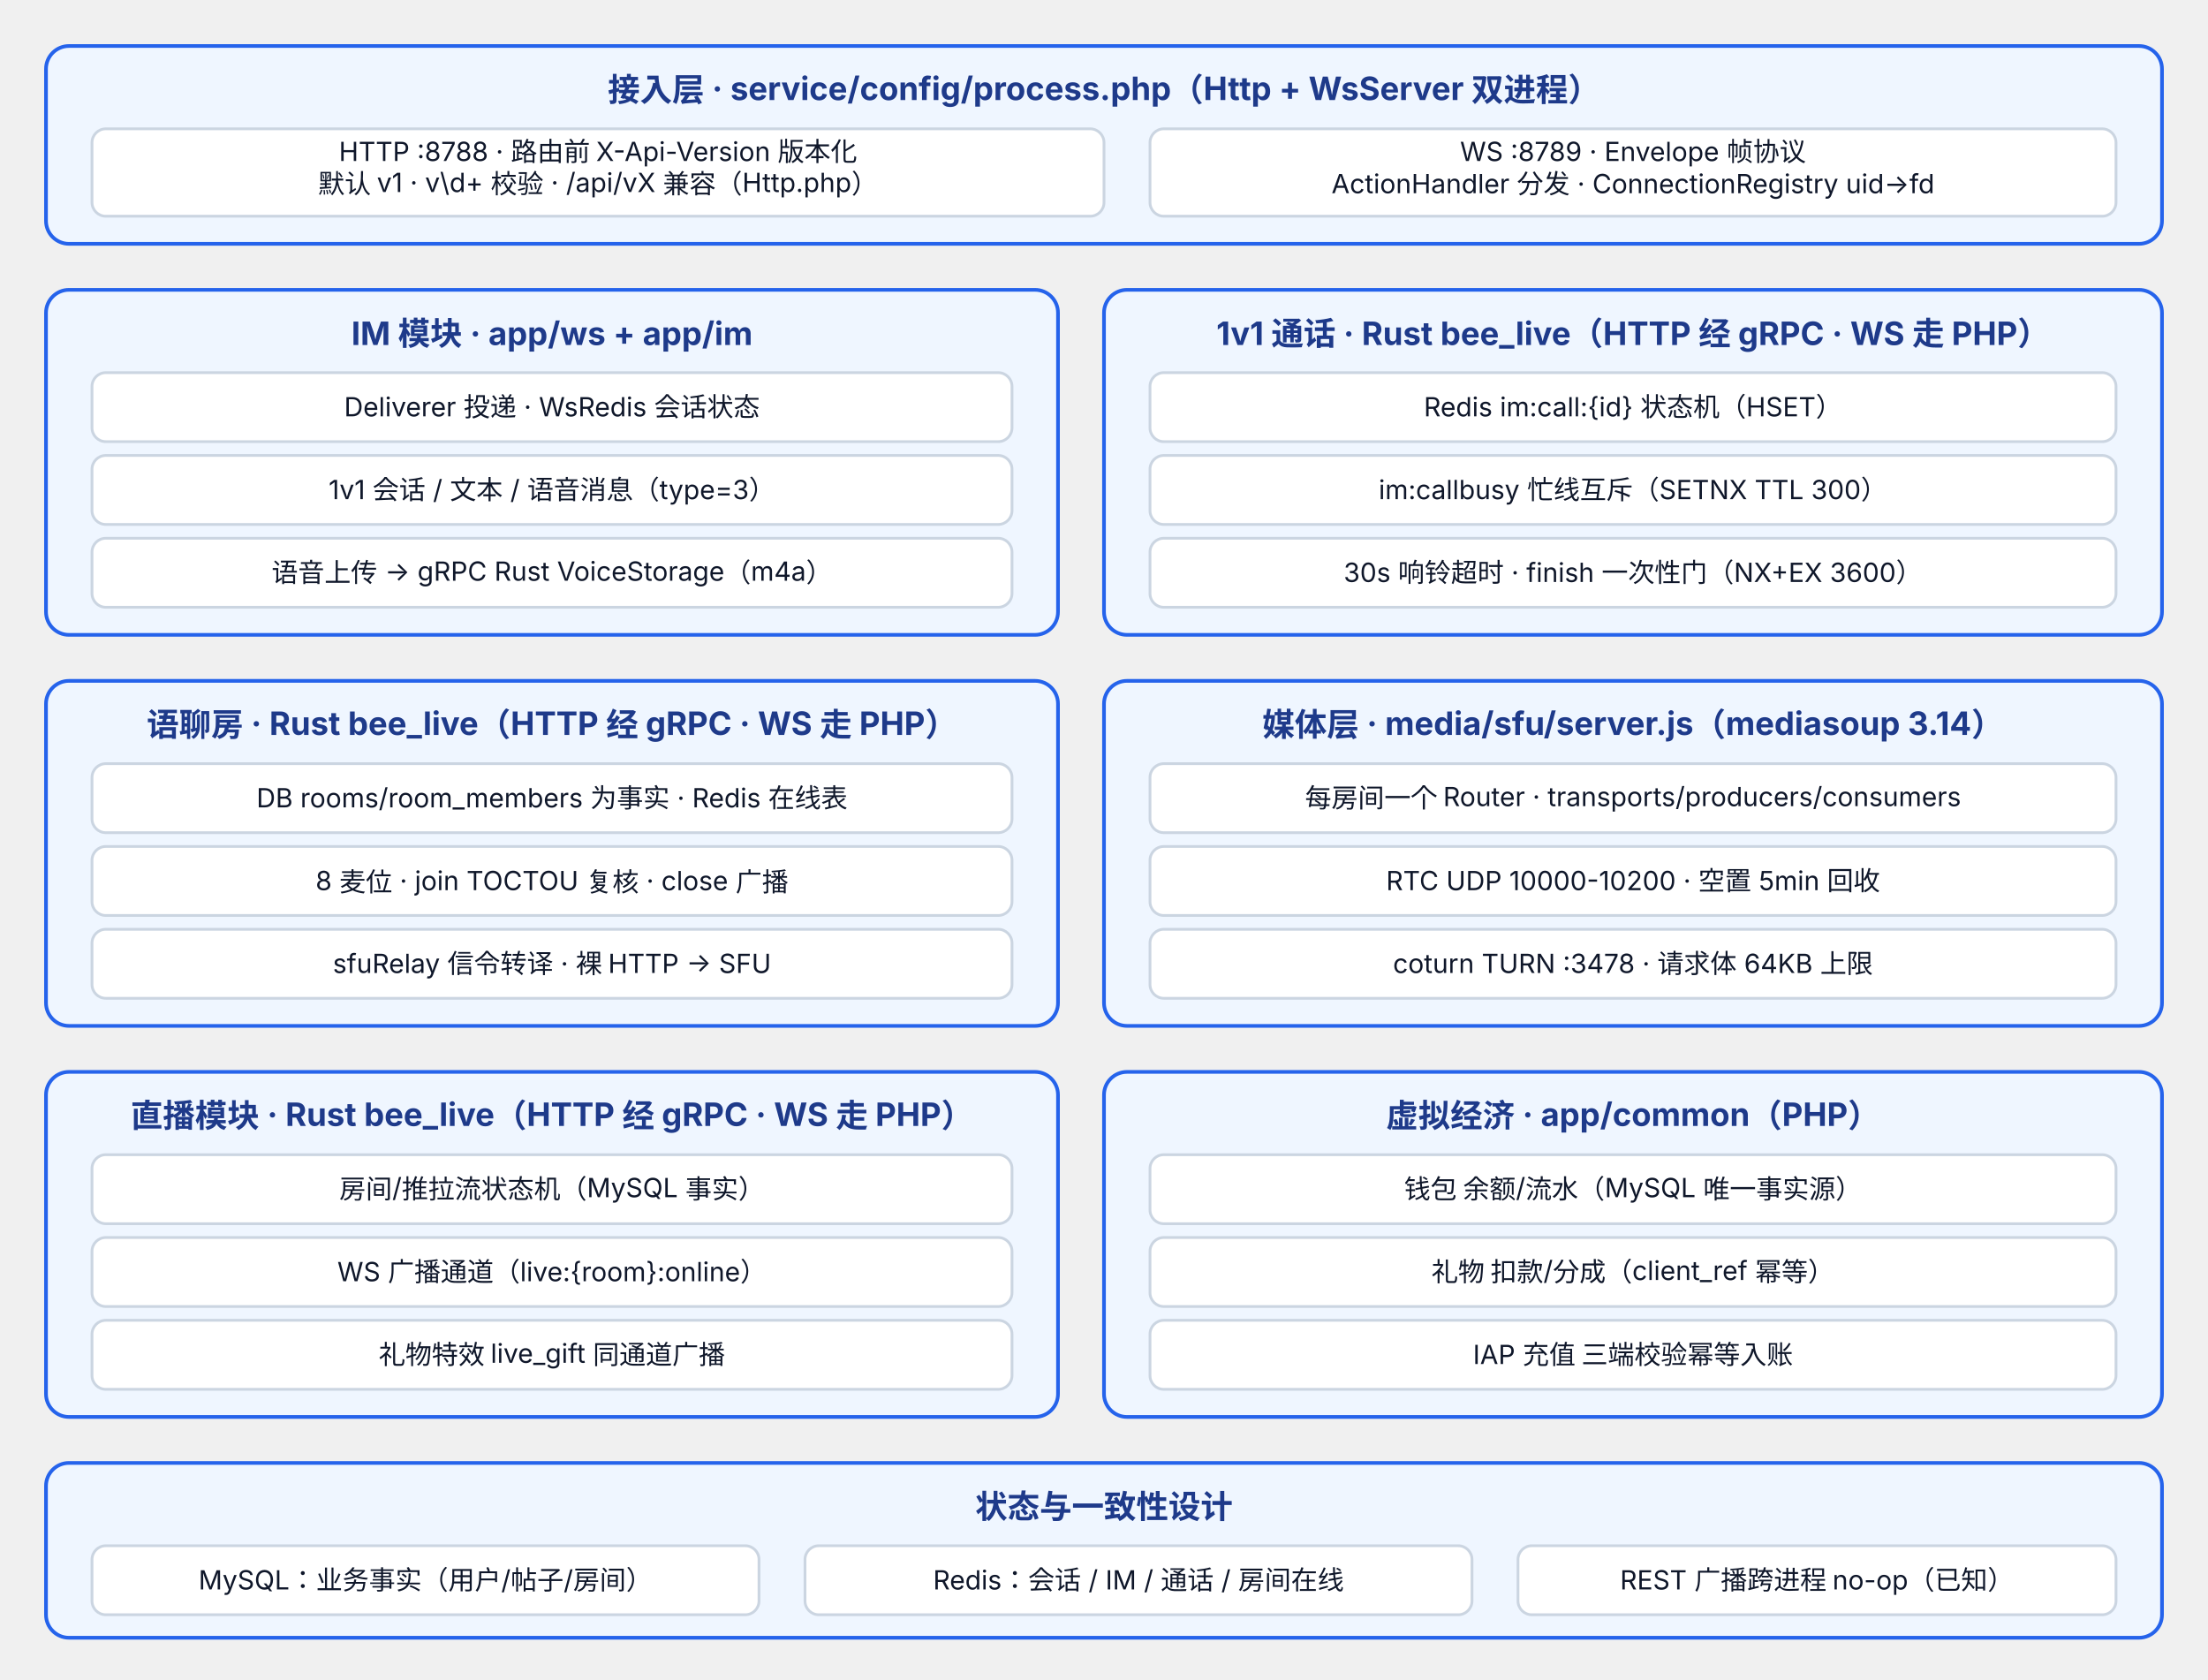
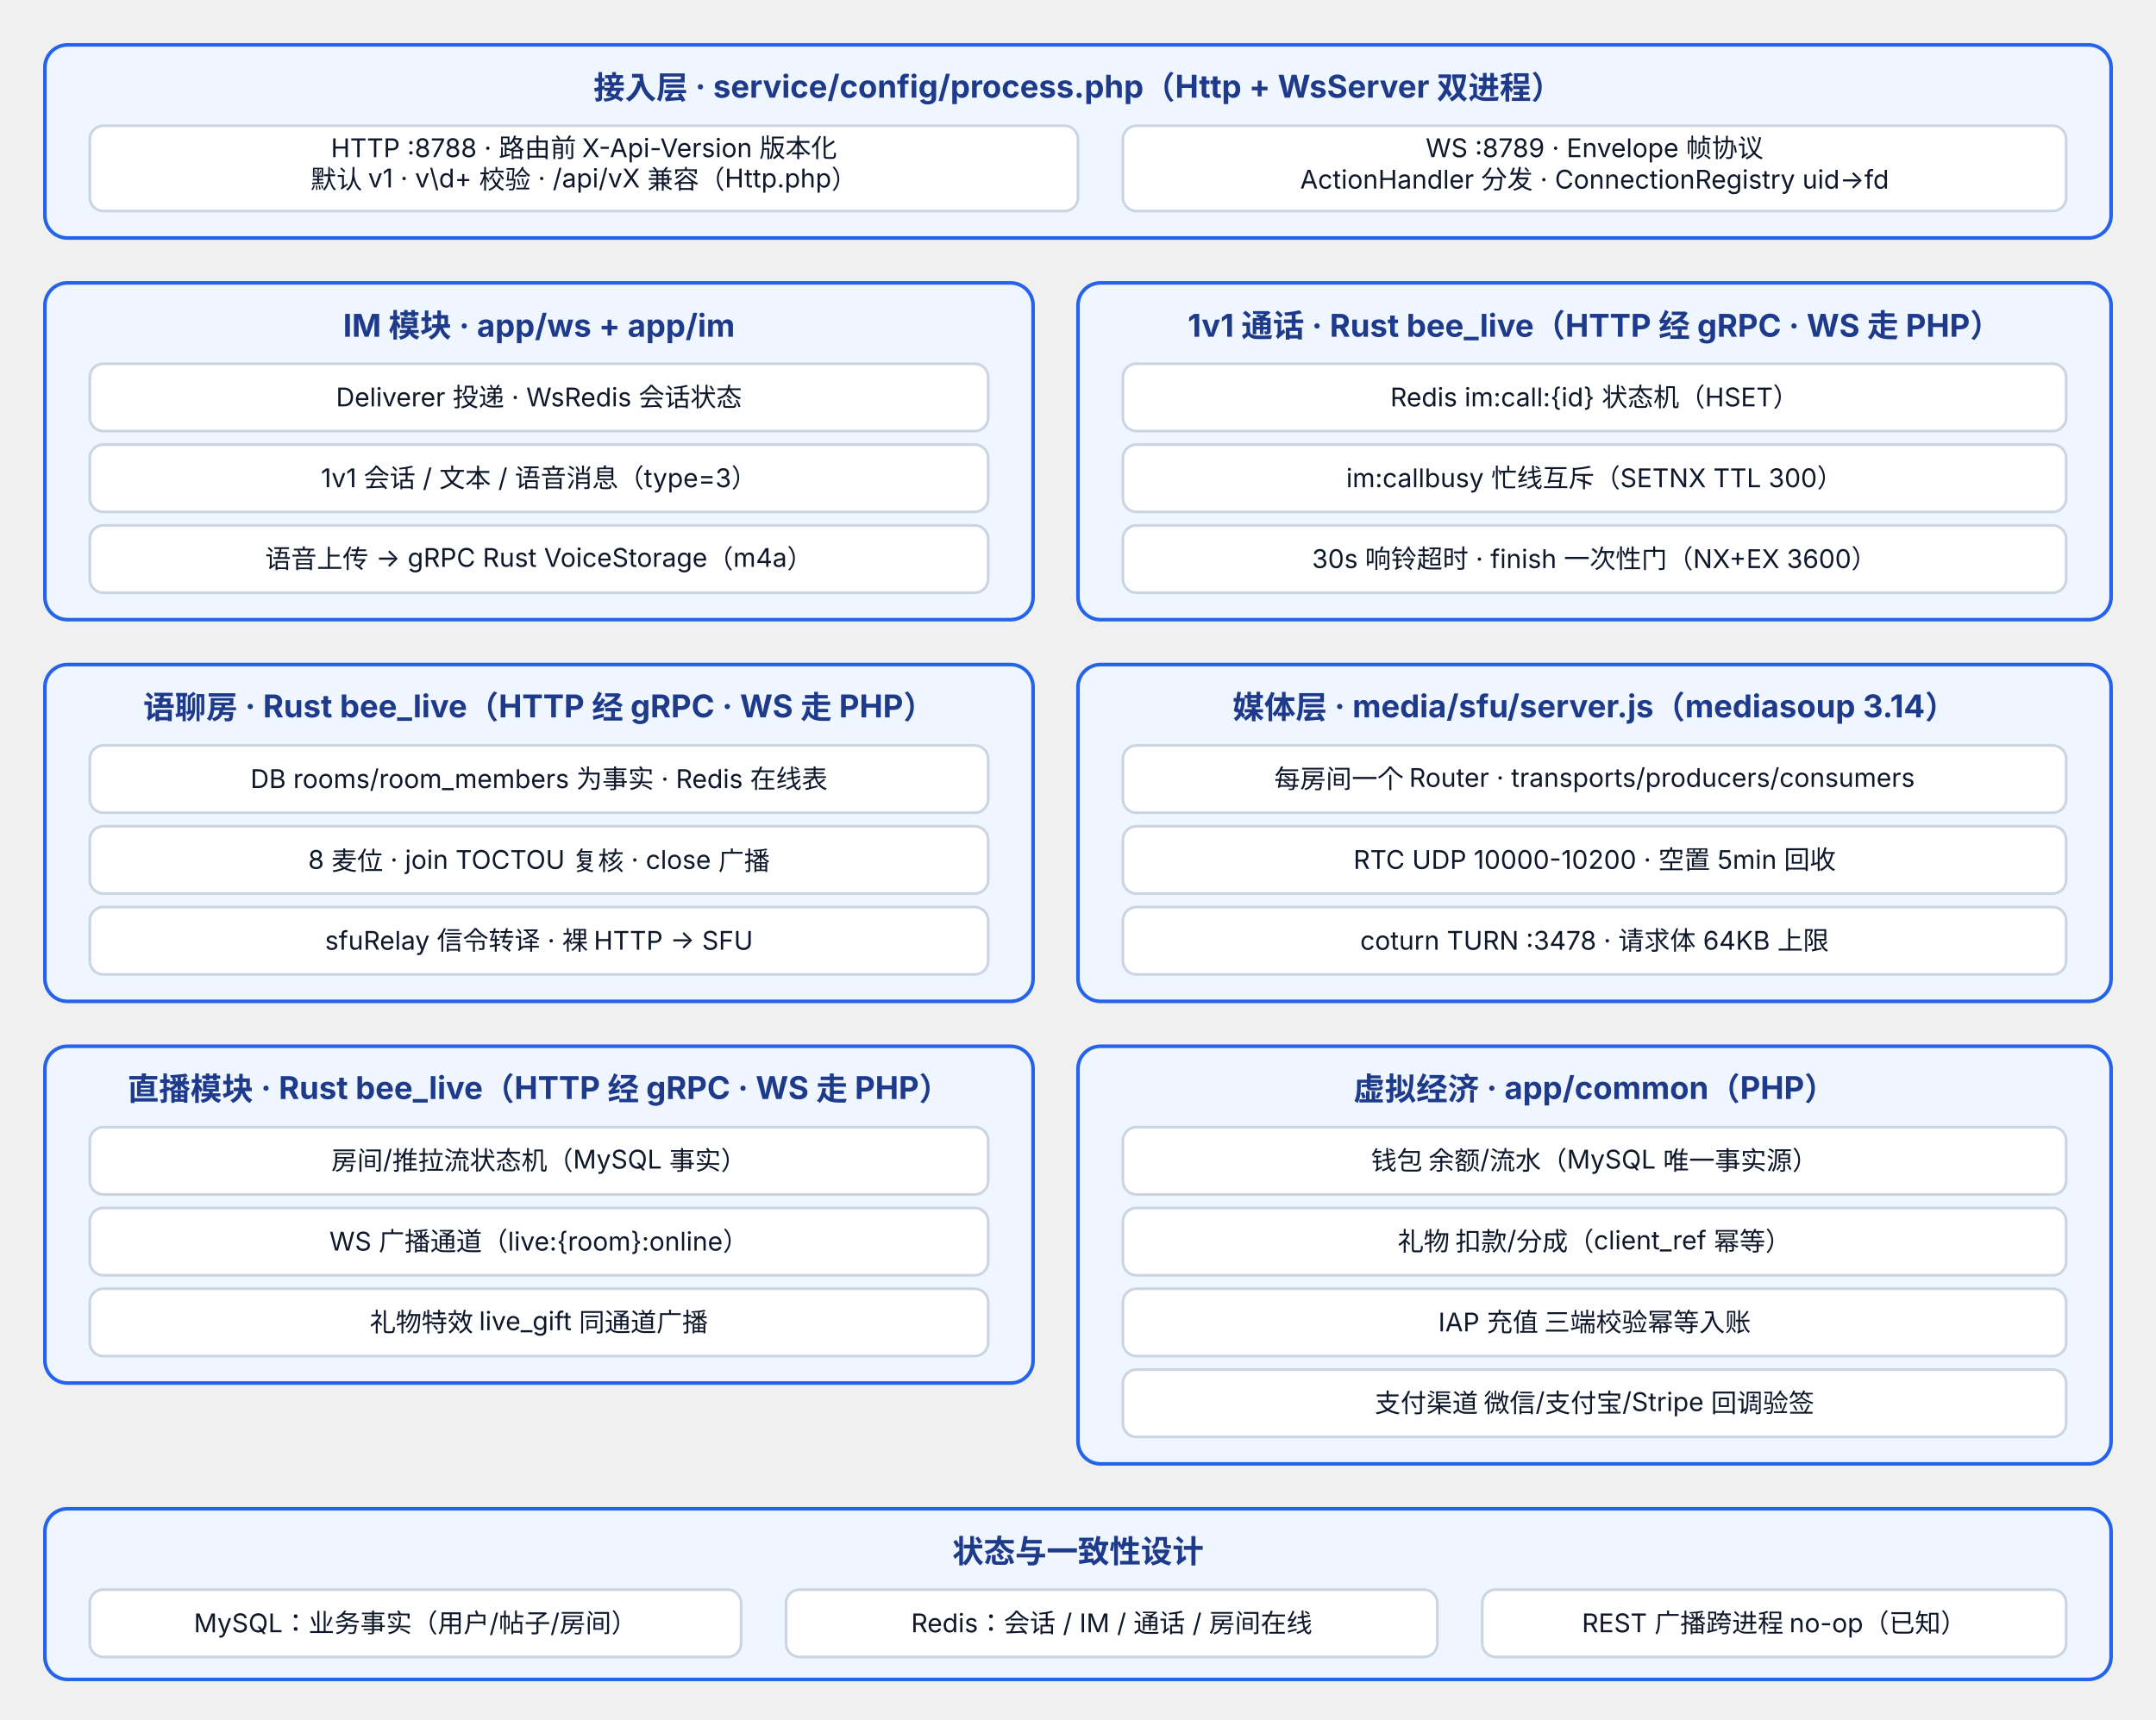
- <svg xmlns="http://www.w3.org/2000/svg" viewBox="0 0 960 730" width="100%" font-family="system-ui, -apple-system, 'Segoe UI', 'PingFang SC', 'Microsoft YaHei', sans-serif">
+ <svg xmlns="http://www.w3.org/2000/svg" viewBox="0 0 960 766" width="100%" font-family="system-ui, -apple-system, 'Segoe UI', 'PingFang SC', 'Microsoft YaHei', sans-serif">
  <style>
    .mod  { fill: #eff6ff; stroke: #2563eb; stroke-width: 1.6; rx: 10 }
    .it   { fill: #ffffff; stroke: #cbd5e1; stroke-width: 1.2; rx: 6 }
    .tm   { font-size: 14px; font-weight: 700; fill: #1e3a8a; text-anchor: middle }
    .t    { font-size: 11.5px; fill: #0f172a; text-anchor: middle }
  </style>
  <rect class="mod" x="20" y="20" width="920" height="86" />
  <text class="tm" x="480" y="44">接入层 · service/config/process.php（Http + WsServer 双进程）</text>
  <rect class="it" x="40" y="56" width="440" height="38" />
  <text class="t" x="260" y="70">HTTP :8788 · 路由前 X-Api-Version 版本化</text>
  <text class="t" x="260" y="84" font-size="10" fill="#64748b">默认 v1 · v\d+ 校验 · /api/vX 兼容（Http.php）</text>
  <rect class="it" x="500" y="56" width="420" height="38" />
  <text class="t" x="710" y="70">WS :8789 · Envelope 帧协议</text>
  <text class="t" x="710" y="84" font-size="10" fill="#64748b">ActionHandler 分发 · ConnectionRegistry uid→fd</text>
  <rect class="mod" x="20" y="126" width="440" height="150" />
  <text class="tm" x="240" y="150">IM 模块 · app/ws + app/im</text>
  <rect class="it" x="40" y="162" width="400" height="30" />
  <text class="t" x="240" y="181">Deliverer 投递 · WsRedis 会话状态</text>
  <rect class="it" x="40" y="198" width="400" height="30" />
  <text class="t" x="240" y="217">1v1 会话 / 文本 / 语音消息（type=3）</text>
  <rect class="it" x="40" y="234" width="400" height="30" />
  <text class="t" x="240" y="253">语音上传 → gRPC Rust VoiceStorage（m4a）</text>
  <rect class="mod" x="480" y="126" width="460" height="150" />
  <text class="tm" x="710" y="150">1v1 通话 · Rust bee_live（HTTP 经 gRPC · WS 走 PHP）</text>
  <rect class="it" x="500" y="162" width="420" height="30" />
  <text class="t" x="710" y="181">Redis im:call:{id} 状态机（HSET）</text>
  <rect class="it" x="500" y="198" width="420" height="30" />
  <text class="t" x="710" y="217">im:callbusy 忙线互斥（SETNX TTL 300）</text>
  <rect class="it" x="500" y="234" width="420" height="30" />
  <text class="t" x="710" y="253">30s 响铃超时 · finish 一次性门（NX+EX 3600）</text>
  <rect class="mod" x="20" y="296" width="440" height="150" />
  <text class="tm" x="240" y="320">语聊房 · Rust bee_live（HTTP 经 gRPC · WS 走 PHP）</text>
  <rect class="it" x="40" y="332" width="400" height="30" />
  <text class="t" x="240" y="351">DB rooms/room_members 为事实 · Redis 在线表</text>
  <rect class="it" x="40" y="368" width="400" height="30" />
  <text class="t" x="240" y="387">8 麦位 · join TOCTOU 复核 · close 广播</text>
  <rect class="it" x="40" y="404" width="400" height="30" />
  <text class="t" x="240" y="423">sfuRelay 信令转译 · 裸 HTTP → SFU</text>
  <rect class="mod" x="480" y="296" width="460" height="150" />
  <text class="tm" x="710" y="320">媒体层 · media/sfu/server.js（mediasoup 3.14）</text>
  <rect class="it" x="500" y="332" width="420" height="30" />
  <text class="t" x="710" y="351">每房间一个 Router · transports/producers/consumers</text>
  <rect class="it" x="500" y="368" width="420" height="30" />
  <text class="t" x="710" y="387">RTC UDP 10000-10200 · 空置 5min 回收</text>
  <rect class="it" x="500" y="404" width="420" height="30" />
  <text class="t" x="710" y="423">coturn TURN :3478 · 请求体 64KB 上限</text>
  <rect class="mod" x="20" y="466" width="440" height="150" />
  <text class="tm" x="240" y="490">直播模块 · Rust bee_live（HTTP 经 gRPC · WS 走 PHP）</text>
  <rect class="it" x="40" y="502" width="400" height="30" />
  <text class="t" x="240" y="521">房间/推拉流状态机（MySQL 事实）</text>
  <rect class="it" x="40" y="538" width="400" height="30" />
  <text class="t" x="240" y="557">WS 广播通道（live:{room}:online）</text>
  <rect class="it" x="40" y="574" width="400" height="30" />
  <text class="t" x="240" y="593">礼物特效 live_gift 同通道广播</text>
-   <rect class="mod" x="480" y="466" width="460" height="150" />
+   <rect class="mod" x="480" y="466" width="460" height="186" />
  <text class="tm" x="710" y="490">虚拟经济 · app/common（PHP）</text>
  <rect class="it" x="500" y="502" width="420" height="30" />
  <text class="t" x="710" y="521">钱包 余额/流水（MySQL 唯一事实源）</text>
  <rect class="it" x="500" y="538" width="420" height="30" />
  <text class="t" x="710" y="557">礼物 扣款/分成（client_ref 幂等）</text>
  <rect class="it" x="500" y="574" width="420" height="30" />
  <text class="t" x="710" y="593">IAP 充值 三端校验幂等入账</text>
-   <rect class="mod" x="20" y="636" width="920" height="76" />
-   <text class="tm" x="480" y="660">状态与一致性设计</text>
-   <rect class="it" x="40" y="672" width="290" height="30" />
-   <text class="t" x="185" y="691">MySQL：业务事实（用户/帖子/房间）</text>
-   <rect class="it" x="350" y="672" width="290" height="30" />
-   <text class="t" x="495" y="691">Redis：会话 / IM / 通话 / 房间在线</text>
-   <rect class="it" x="660" y="672" width="260" height="30" />
-   <text class="t" x="790" y="691">REST 广播跨进程 no-op（已知）</text>
+   <rect class="it" x="500" y="610" width="420" height="30" />
+   <text class="t" x="710" y="629">支付渠道 微信/支付宝/Stripe 回调验签</text>
+   <rect class="mod" x="20" y="672" width="920" height="76" />
+   <text class="tm" x="480" y="696">状态与一致性设计</text>
+   <rect class="it" x="40" y="708" width="290" height="30" />
+   <text class="t" x="185" y="727">MySQL：业务事实（用户/帖子/房间）</text>
+   <rect class="it" x="350" y="708" width="290" height="30" />
+   <text class="t" x="495" y="727">Redis：会话 / IM / 通话 / 房间在线</text>
+   <rect class="it" x="660" y="708" width="260" height="30" />
+   <text class="t" x="790" y="727">REST 广播跨进程 no-op（已知）</text>
</svg>
